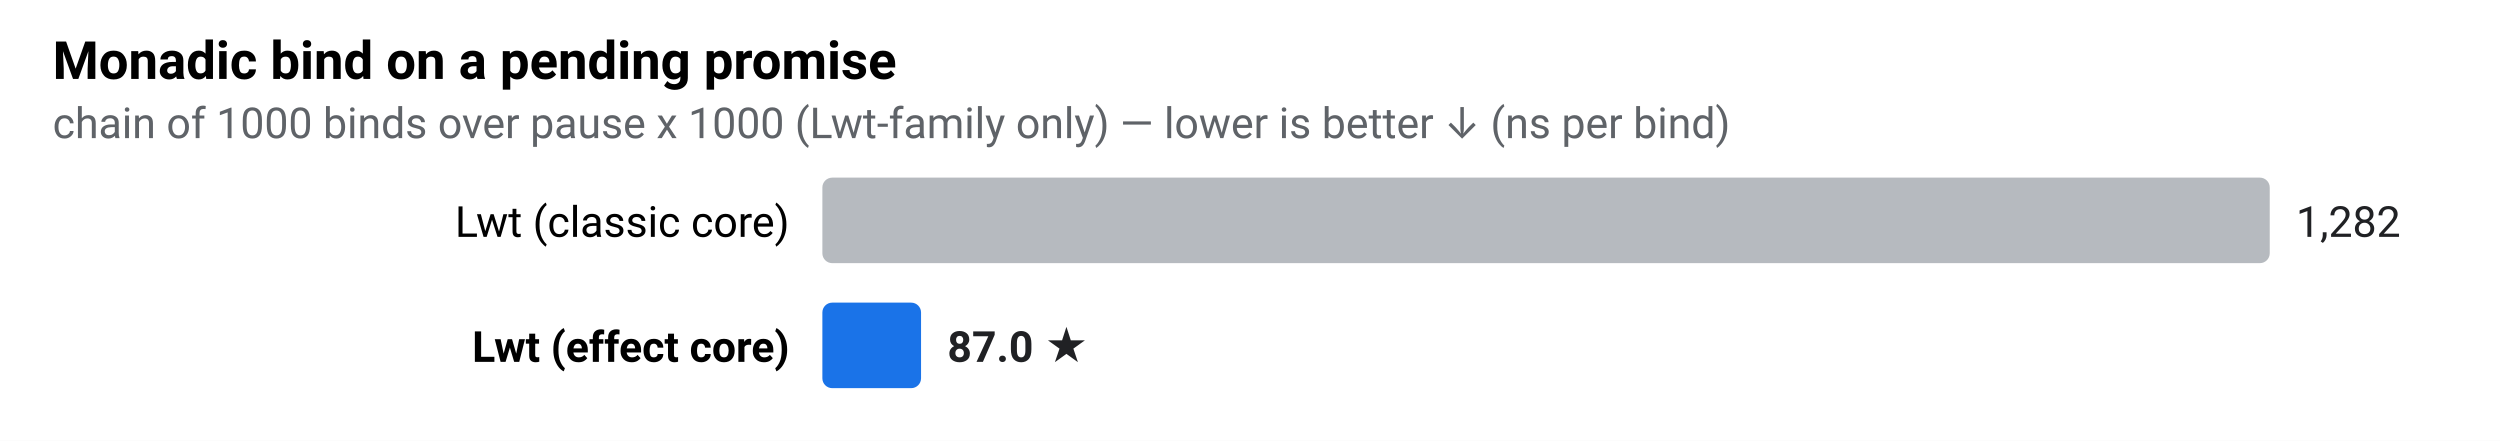
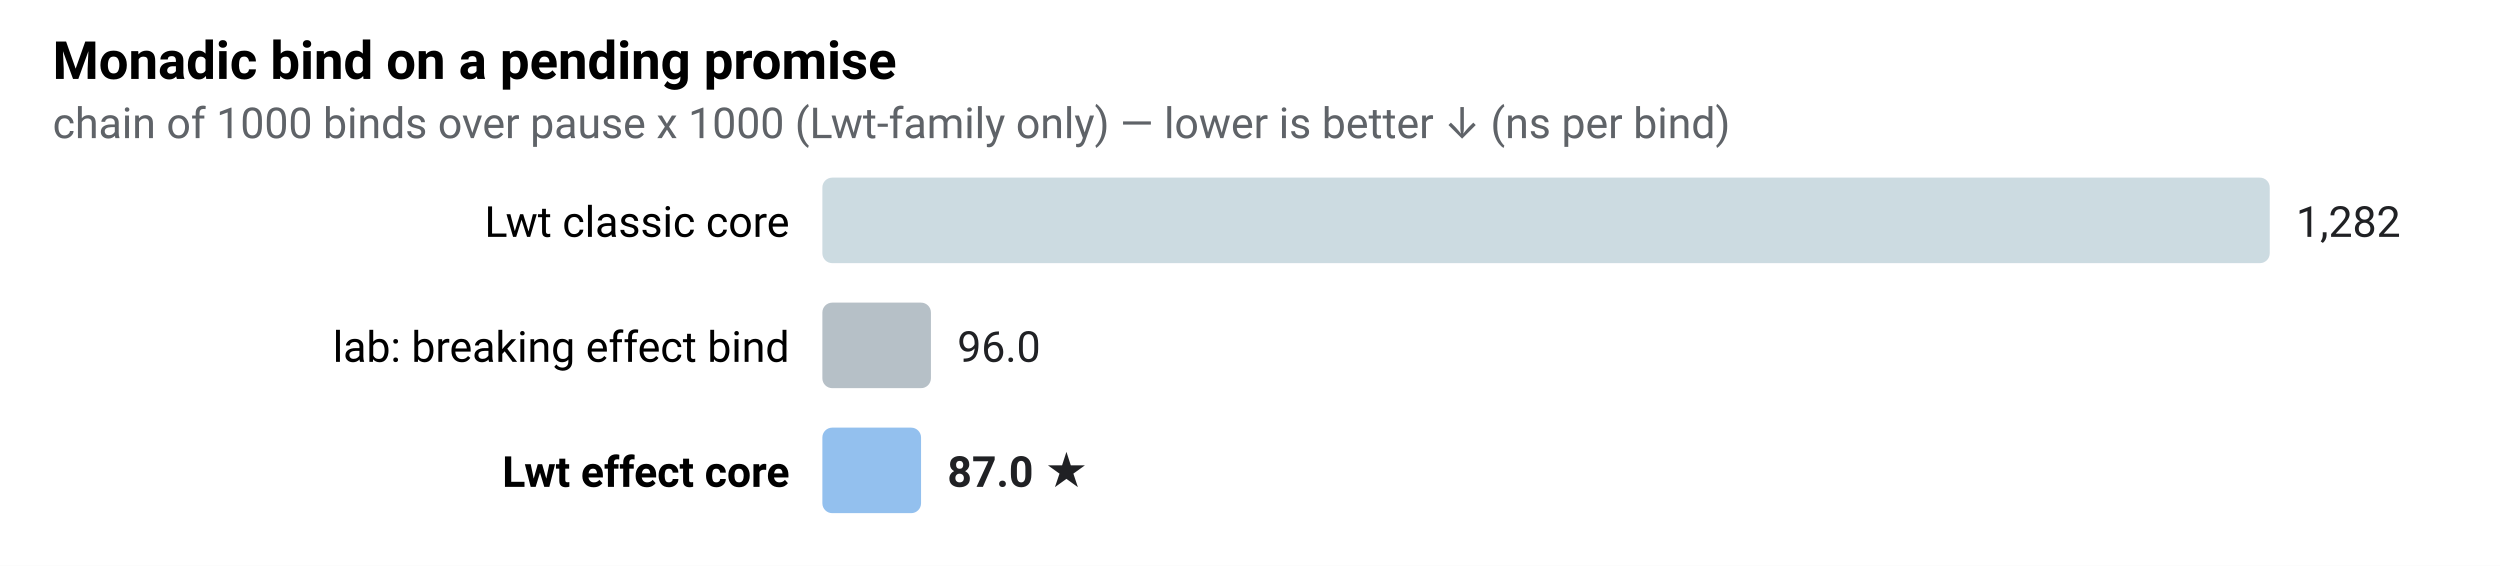
- <svg xmlns="http://www.w3.org/2000/svg" width="760" height="134" font-family="-apple-system,Segoe UI,Roboto,sans-serif" font-size="13">
-   <rect width="760" height="134" fill="white" />
+ <svg xmlns="http://www.w3.org/2000/svg" width="760" height="172" font-family="-apple-system,Segoe UI,Roboto,sans-serif" font-size="13">
+   <rect width="760" height="172" fill="white" />
  <text x="16" y="24" font-size="16" font-weight="700">Monadic bind on a pending promise</text>
  <text x="16" y="42" fill="#5f6368">chain of 1000 binds over pause x 1000 (Lwt-family only) — lower is better ↓ (ns per bind)</text>
-   <text x="240" y="72" text-anchor="end">Lwt (classic core)</text>
-   <rect x="250" y="54" width="440" height="26" rx="3" fill="#9aa0a6" opacity="0.72" />
+   <text x="240" y="72" text-anchor="end">Lwt classic core</text>
+   <rect x="250" y="54" width="440" height="26" rx="3" fill="#b9cdd6" opacity="0.72" />
  <text x="698" y="72" fill="#202124">1,282</text>
-   <text x="240" y="110" text-anchor="end" font-weight="700">Lwt (effect core)</text>
-   <rect x="250" y="92" width="30" height="26" rx="3" fill="#1a73e8" />
-   <text x="288" y="110" fill="#202124" font-weight="700">87.0 ★</text>
+   <text x="240" y="110" text-anchor="end">lab: breaking effect bind</text>
+   <rect x="250" y="92" width="33" height="26" rx="3" fill="#9aa7b1" opacity="0.72" />
+   <text x="291" y="110" fill="#202124">96.0</text>
+   <text x="240" y="148" text-anchor="end" font-weight="700">Lwt effect core</text>
+   <rect x="250" y="130" width="30" height="26" rx="3" fill="#93c0ee" />
+   <text x="288" y="148" fill="#202124" font-weight="700">87.0 ★</text>
</svg>
